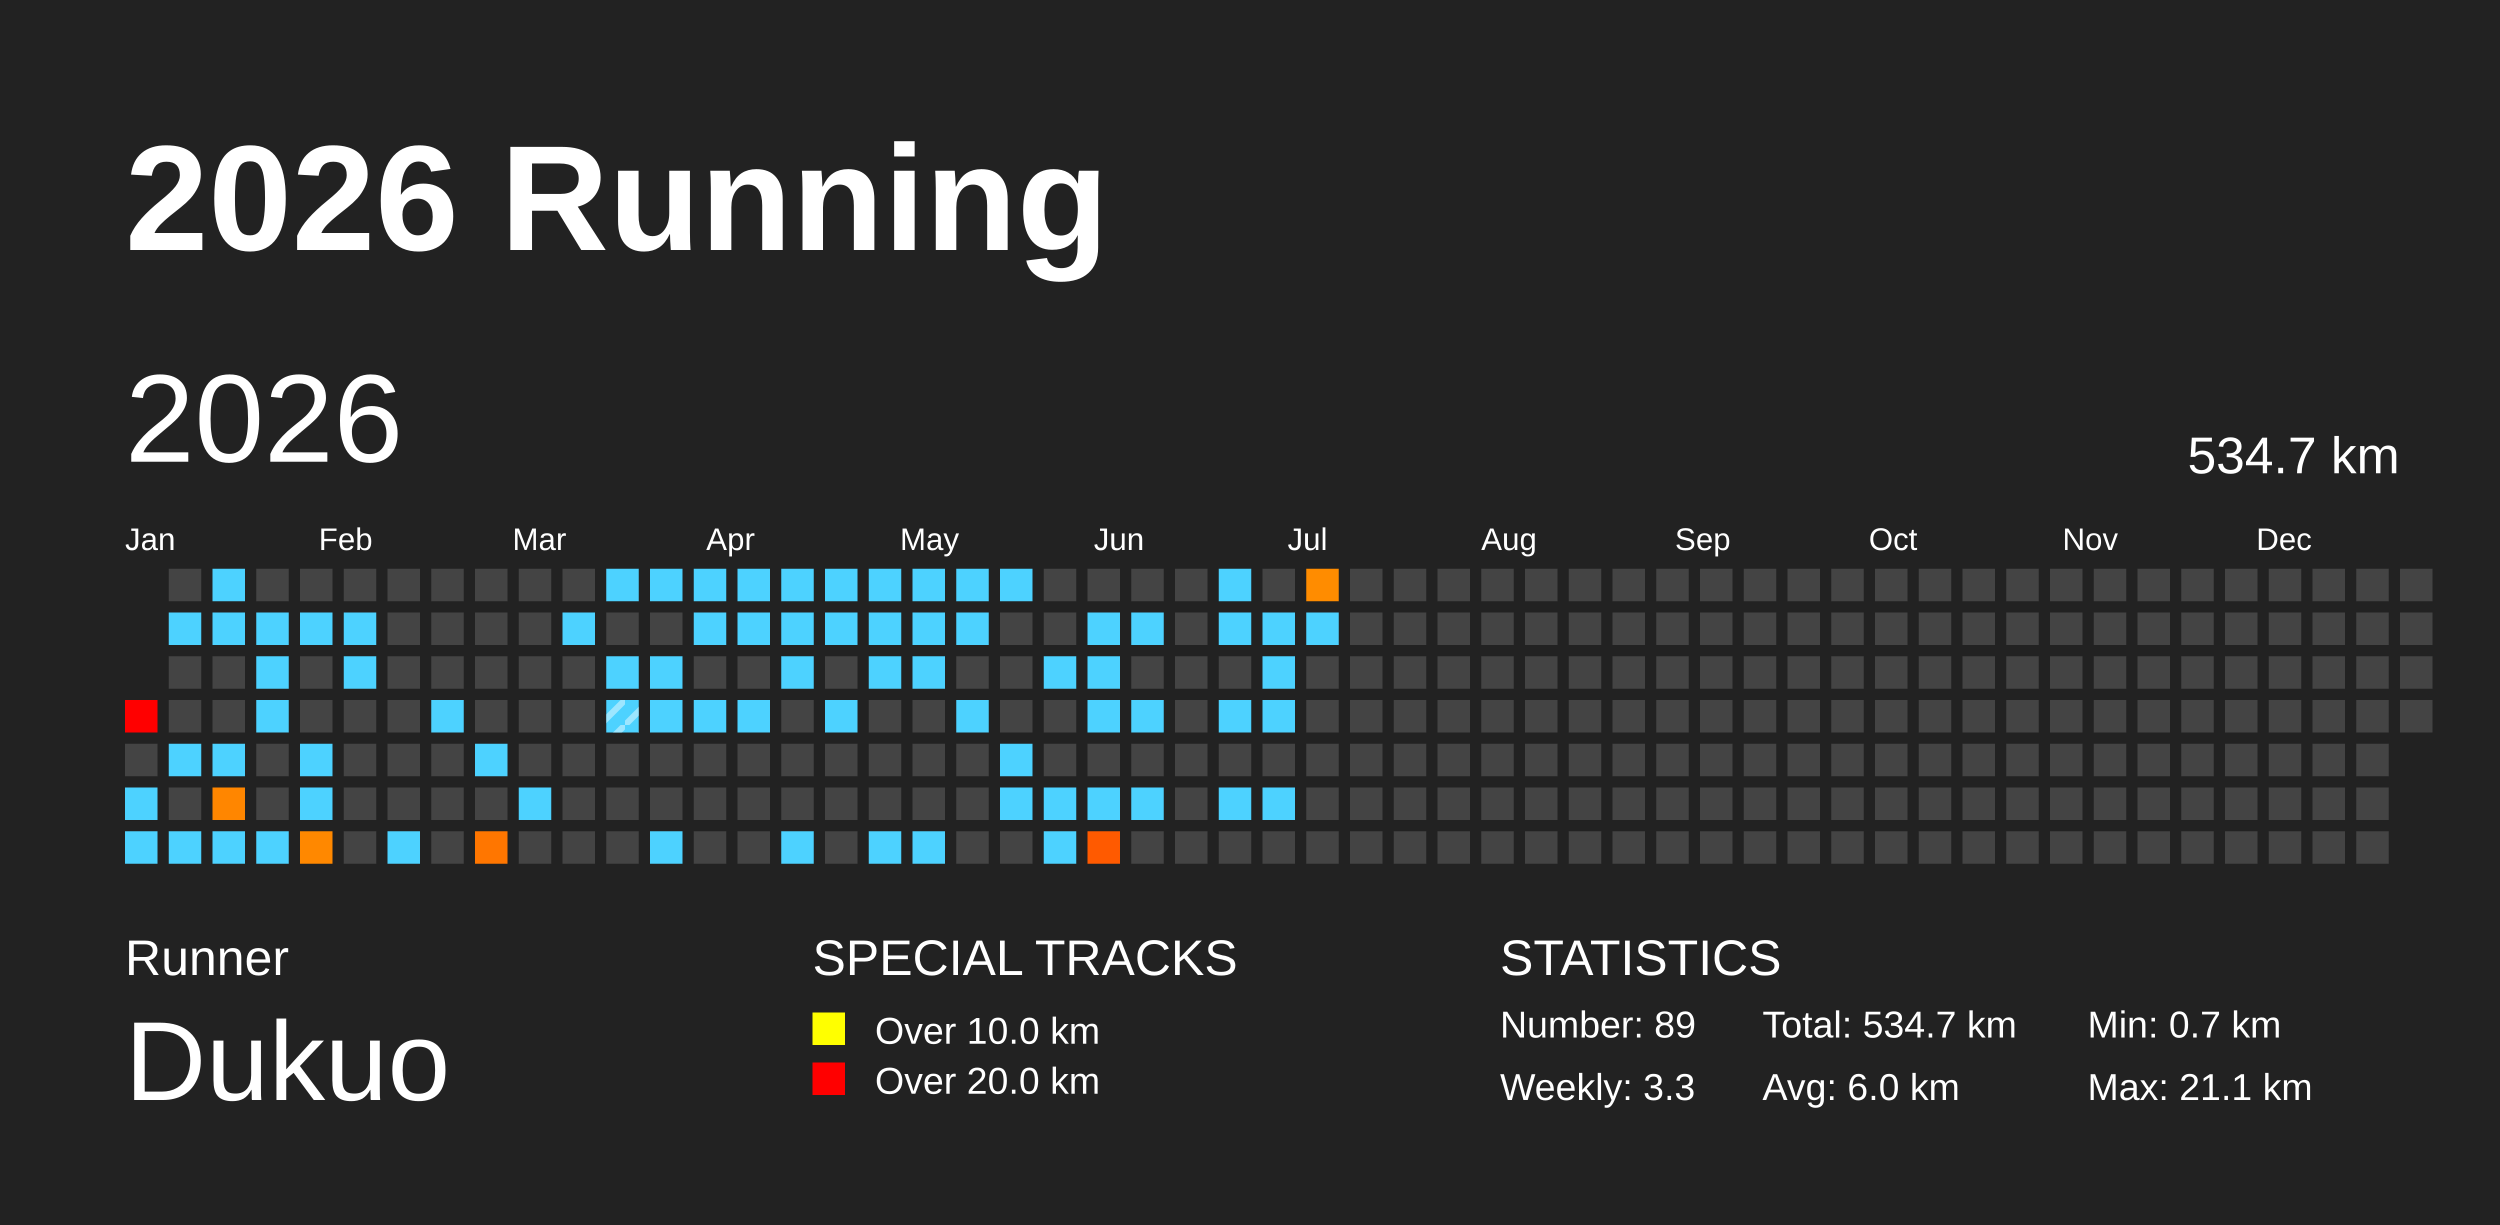
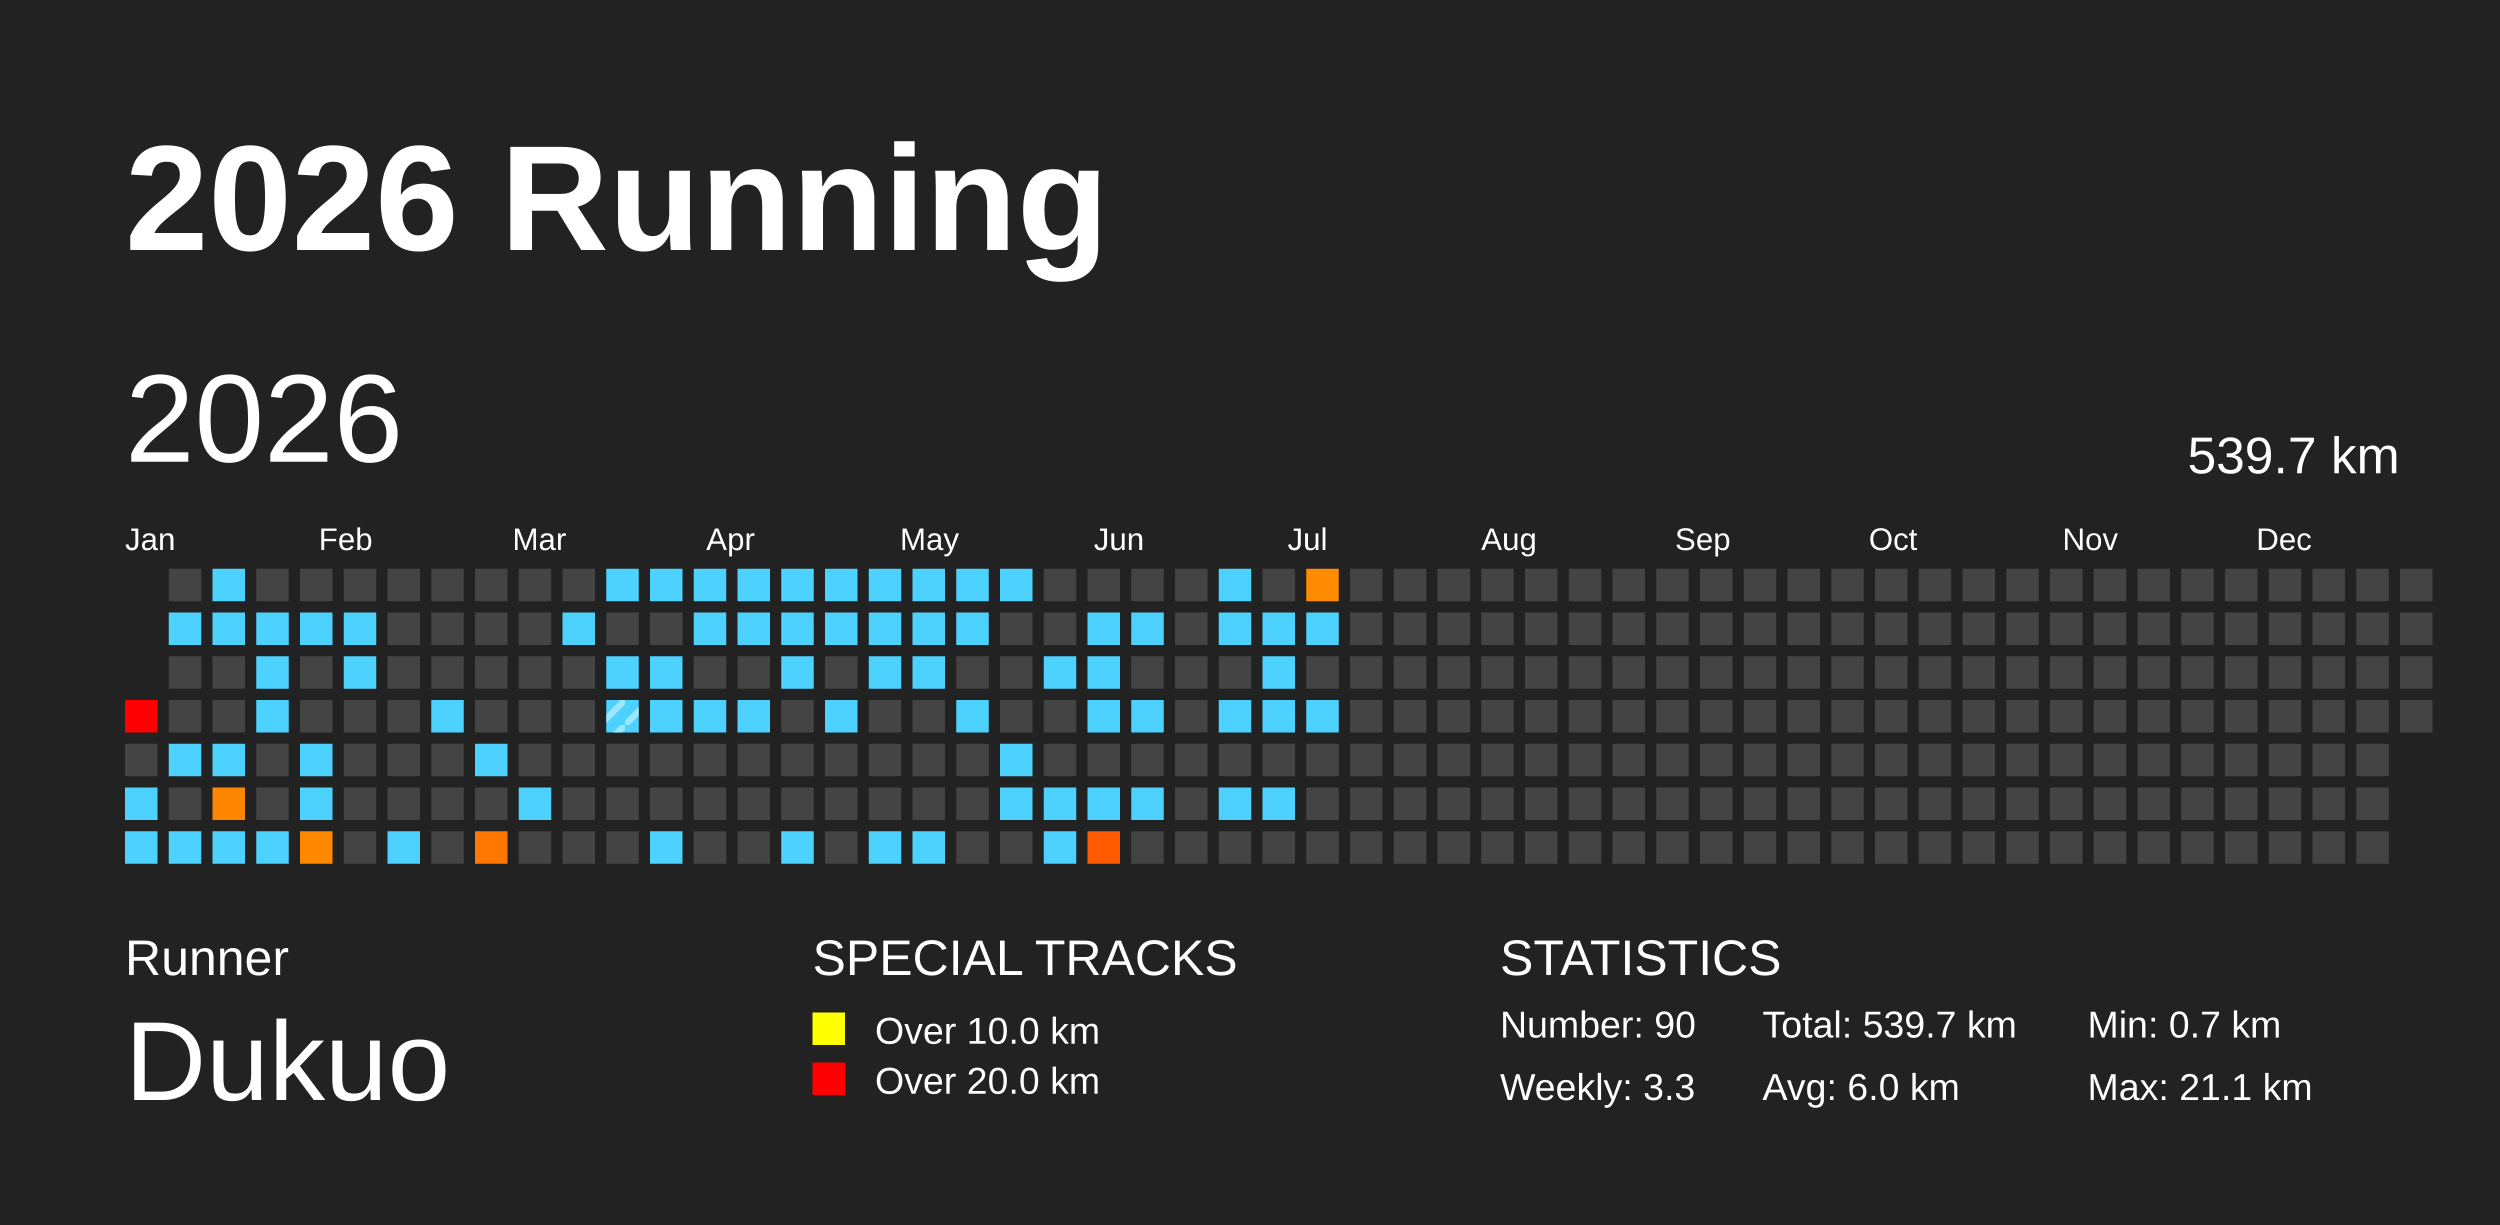
<svg xmlns="http://www.w3.org/2000/svg" baseProfile="full" height="98mm" version="1.1" viewBox="0,0,200,98" width="200mm">
  <defs>
    <pattern height="2" id="indoor-stripe" patternUnits="userSpaceOnUse" width="2">
      <line stroke="white" stroke-opacity="0.45" stroke-width="0.5" x1="0" x2="2" y1="2" y2="0" />
    </pattern>
  </defs>
  <rect fill="#222222" height="98" width="200" x="0" y="0" />
  <text fill="#FFFFFF" style="font-size:12px; font-family:Arial; font-weight:bold;" x="10" y="20">2026 Running</text>
  <text fill="#FFFFFF" style="font-size:4px; font-family:Arial" x="10" y="78">Runner</text>
  <text fill="#FFFFFF" style="font-size:9px; font-family:Arial" x="10" y="88">Dukuo</text>
  <text fill="#FFFFFF" style="font-size:4px; font-family:Arial" x="65" y="78">SPECIAL TRACKS</text>
  <rect fill="yellow" height="2.6" width="2.6" x="65" y="81" />
  <text fill="#FFFFFF" style="font-size:3px; font-family:Arial" x="70" y="83.5">Over 10.0 km</text>
  <rect fill="red" height="2.6" width="2.6" x="65" y="85" />
  <text fill="#FFFFFF" style="font-size:3px; font-family:Arial" x="70" y="87.5">Over 20.0 km</text>
  <text fill="#FFFFFF" style="font-size:4px; font-family:Arial" x="120" y="78">STATISTICS</text>
-   <text fill="#FFFFFF" style="font-size:3px; font-family:Arial" x="120" y="83">Number: 89</text>
+   <text fill="#FFFFFF" style="font-size:3px; font-family:Arial" x="120" y="83">Number: 90</text>
  <text fill="#FFFFFF" style="font-size:3px; font-family:Arial" x="120" y="88">Weekly: 3.3</text>
-   <text fill="#FFFFFF" style="font-size:3px; font-family:Arial" x="141" y="83">Total: 534.7 km</text>
+   <text fill="#FFFFFF" style="font-size:3px; font-family:Arial" x="141" y="83">Total: 539.7 km</text>
  <text fill="#FFFFFF" style="font-size:3px; font-family:Arial" x="141" y="88">Avg: 6.0 km</text>
  <text fill="#FFFFFF" style="font-size:3px; font-family:Arial" x="167" y="83">Min: 0.7 km</text>
  <text fill="#FFFFFF" style="font-size:3px; font-family:Arial" x="167" y="88">Max: 21.1 km</text>
  <text dominant-baseline="hanging" fill="#FFFFFF" style="font-size:10.0px; font-family:Arial;" x="10" y="30">2026</text>
-   <text dominant-baseline="hanging" fill="#FFFFFF" style="font-size:4.125px; font-family:Arial;" x="175" y="35">534.7 km</text>
+   <text dominant-baseline="hanging" fill="#FFFFFF" style="font-size:4.125px; font-family:Arial;" x="175" y="35">539.7 km</text>
  <text fill="#FFFFFF" style="font-size:2.5px; font-family:Arial" x="10.0" y="44">Jan</text>
  <text fill="#FFFFFF" style="font-size:2.5px; font-family:Arial" x="25.5" y="44">Feb</text>
  <text fill="#FFFFFF" style="font-size:2.5px; font-family:Arial" x="41.0" y="44">Mar</text>
  <text fill="#FFFFFF" style="font-size:2.5px; font-family:Arial" x="56.5" y="44">Apr</text>
  <text fill="#FFFFFF" style="font-size:2.5px; font-family:Arial" x="72.0" y="44">May</text>
  <text fill="#FFFFFF" style="font-size:2.5px; font-family:Arial" x="87.5" y="44">Jun</text>
  <text fill="#FFFFFF" style="font-size:2.5px; font-family:Arial" x="103.0" y="44">Jul</text>
  <text fill="#FFFFFF" style="font-size:2.5px; font-family:Arial" x="118.5" y="44">Aug</text>
  <text fill="#FFFFFF" style="font-size:2.5px; font-family:Arial" x="134.0" y="44">Sep</text>
  <text fill="#FFFFFF" style="font-size:2.5px; font-family:Arial" x="149.5" y="44">Oct</text>
  <text fill="#FFFFFF" style="font-size:2.5px; font-family:Arial" x="165.0" y="44">Nov</text>
  <text fill="#FFFFFF" style="font-size:2.5px; font-family:Arial" x="180.5" y="44">Dec</text>
  <rect fill="red" height="2.6" width="2.6" x="10.0" y="56.0" />
  <rect fill="#444444" height="2.6" width="2.6" x="10.0" y="59.5" />
  <rect fill="#4dd2ff" height="2.6" width="2.6" x="10.0" y="63.0" />
  <rect fill="#4dd2ff" height="2.6" width="2.6" x="10.0" y="66.5" />
  <rect fill="#444444" height="2.6" width="2.6" x="13.5" y="45.5" />
  <rect fill="#4dd2ff" height="2.6" width="2.6" x="13.5" y="49.0" />
  <rect fill="#444444" height="2.6" width="2.6" x="13.5" y="52.5" />
  <rect fill="#444444" height="2.6" width="2.6" x="13.5" y="56.0" />
  <rect fill="#4dd2ff" height="2.6" width="2.6" x="13.5" y="59.5" />
  <rect fill="#444444" height="2.6" width="2.6" x="13.5" y="63.0" />
  <rect fill="#4dd2ff" height="2.6" width="2.6" x="13.5" y="66.5" />
  <rect fill="#4dd2ff" height="2.6" width="2.6" x="17.0" y="45.5" />
  <rect fill="#4dd2ff" height="2.6" width="2.6" x="17.0" y="49.0" />
  <rect fill="#444444" height="2.6" width="2.6" x="17.0" y="52.5" />
  <rect fill="#444444" height="2.6" width="2.6" x="17.0" y="56.0" />
  <rect fill="#4dd2ff" height="2.6" width="2.6" x="17.0" y="59.5" />
  <rect fill="#ff8600" height="2.6" width="2.6" x="17.0" y="63.0" />
  <rect fill="#4dd2ff" height="2.6" width="2.6" x="17.0" y="66.5" />
  <rect fill="#444444" height="2.6" width="2.6" x="20.5" y="45.5" />
  <rect fill="#4dd2ff" height="2.6" width="2.6" x="20.5" y="49.0" />
  <rect fill="#4dd2ff" height="2.6" width="2.6" x="20.5" y="52.5" />
  <rect fill="#4dd2ff" height="2.6" width="2.6" x="20.5" y="56.0" />
  <rect fill="#444444" height="2.6" width="2.6" x="20.5" y="59.5" />
  <rect fill="#444444" height="2.6" width="2.6" x="20.5" y="63.0" />
  <rect fill="#4dd2ff" height="2.6" width="2.6" x="20.5" y="66.5" />
  <rect fill="#444444" height="2.6" width="2.6" x="24.0" y="45.5" />
  <rect fill="#4dd2ff" height="2.6" width="2.6" x="24.0" y="49.0" />
  <rect fill="#444444" height="2.6" width="2.6" x="24.0" y="52.5" />
  <rect fill="#444444" height="2.6" width="2.6" x="24.0" y="56.0" />
  <rect fill="#4dd2ff" height="2.6" width="2.6" x="24.0" y="59.5" />
  <rect fill="#4dd2ff" height="2.6" width="2.6" x="24.0" y="63.0" />
  <rect fill="#ff8800" height="2.6" width="2.6" x="24.0" y="66.5" />
  <rect fill="#444444" height="2.6" width="2.6" x="27.5" y="45.5" />
  <rect fill="#4dd2ff" height="2.6" width="2.6" x="27.5" y="49.0" />
  <rect fill="#4dd2ff" height="2.6" width="2.6" x="27.5" y="52.5" />
  <rect fill="#444444" height="2.6" width="2.6" x="27.5" y="56.0" />
  <rect fill="#444444" height="2.6" width="2.6" x="27.5" y="59.5" />
  <rect fill="#444444" height="2.6" width="2.6" x="27.5" y="63.0" />
  <rect fill="#444444" height="2.6" width="2.6" x="27.5" y="66.5" />
  <rect fill="#444444" height="2.6" width="2.6" x="31.0" y="45.5" />
  <rect fill="#444444" height="2.6" width="2.6" x="31.0" y="49.0" />
  <rect fill="#444444" height="2.6" width="2.6" x="31.0" y="52.5" />
  <rect fill="#444444" height="2.6" width="2.6" x="31.0" y="56.0" />
  <rect fill="#444444" height="2.6" width="2.6" x="31.0" y="59.5" />
  <rect fill="#444444" height="2.6" width="2.6" x="31.0" y="63.0" />
  <rect fill="#4dd2ff" height="2.6" width="2.6" x="31.0" y="66.5" />
  <rect fill="#444444" height="2.6" width="2.6" x="34.5" y="45.5" />
  <rect fill="#444444" height="2.6" width="2.6" x="34.5" y="49.0" />
  <rect fill="#444444" height="2.6" width="2.6" x="34.5" y="52.5" />
  <rect fill="#4dd2ff" height="2.6" width="2.6" x="34.5" y="56.0" />
  <rect fill="#444444" height="2.6" width="2.6" x="34.5" y="59.5" />
  <rect fill="#444444" height="2.6" width="2.6" x="34.5" y="63.0" />
  <rect fill="#444444" height="2.6" width="2.6" x="34.5" y="66.5" />
  <rect fill="#444444" height="2.6" width="2.6" x="38.0" y="45.5" />
  <rect fill="#444444" height="2.6" width="2.6" x="38.0" y="49.0" />
  <rect fill="#444444" height="2.6" width="2.6" x="38.0" y="52.5" />
  <rect fill="#444444" height="2.6" width="2.6" x="38.0" y="56.0" />
  <rect fill="#4dd2ff" height="2.6" width="2.6" x="38.0" y="59.5" />
  <rect fill="#444444" height="2.6" width="2.6" x="38.0" y="63.0" />
  <rect fill="#ff7600" height="2.6" width="2.6" x="38.0" y="66.5" />
  <rect fill="#444444" height="2.6" width="2.6" x="41.5" y="45.5" />
  <rect fill="#444444" height="2.6" width="2.6" x="41.5" y="49.0" />
  <rect fill="#444444" height="2.6" width="2.6" x="41.5" y="52.5" />
  <rect fill="#444444" height="2.6" width="2.6" x="41.5" y="56.0" />
  <rect fill="#444444" height="2.6" width="2.6" x="41.5" y="59.5" />
  <rect fill="#4dd2ff" height="2.6" width="2.6" x="41.5" y="63.0" />
  <rect fill="#444444" height="2.6" width="2.6" x="41.5" y="66.5" />
  <rect fill="#444444" height="2.6" width="2.6" x="45.0" y="45.5" />
  <rect fill="#4dd2ff" height="2.6" width="2.6" x="45.0" y="49.0" />
  <rect fill="#444444" height="2.6" width="2.6" x="45.0" y="52.5" />
  <rect fill="#444444" height="2.6" width="2.6" x="45.0" y="56.0" />
  <rect fill="#444444" height="2.6" width="2.6" x="45.0" y="59.5" />
  <rect fill="#444444" height="2.6" width="2.6" x="45.0" y="63.0" />
  <rect fill="#444444" height="2.6" width="2.6" x="45.0" y="66.5" />
  <rect fill="#4dd2ff" height="2.6" width="2.6" x="48.5" y="45.5" />
  <rect fill="#444444" height="2.6" width="2.6" x="48.5" y="49.0" />
  <rect fill="#4dd2ff" height="2.6" width="2.6" x="48.5" y="52.5" />
  <rect fill="#4dd2ff" height="2.6" width="2.6" x="48.5" y="56.0" />
  <rect fill="url(#indoor-stripe)" height="2.6" style="pointer-events: none;" width="2.6" x="48.5" y="56.0" />
  <rect fill="#444444" height="2.6" width="2.6" x="48.5" y="59.5" />
  <rect fill="#444444" height="2.6" width="2.6" x="48.5" y="63.0" />
  <rect fill="#444444" height="2.6" width="2.6" x="48.5" y="66.5" />
  <rect fill="#4dd2ff" height="2.6" width="2.6" x="52.0" y="45.5" />
  <rect fill="#444444" height="2.6" width="2.6" x="52.0" y="49.0" />
  <rect fill="#4dd2ff" height="2.6" width="2.6" x="52.0" y="52.5" />
  <rect fill="#4dd2ff" height="2.6" width="2.6" x="52.0" y="56.0" />
  <rect fill="#444444" height="2.6" width="2.6" x="52.0" y="59.5" />
  <rect fill="#444444" height="2.6" width="2.6" x="52.0" y="63.0" />
  <rect fill="#4dd2ff" height="2.6" width="2.6" x="52.0" y="66.5" />
  <rect fill="#4dd2ff" height="2.6" width="2.6" x="55.5" y="45.5" />
  <rect fill="#4dd2ff" height="2.6" width="2.6" x="55.5" y="49.0" />
  <rect fill="#444444" height="2.6" width="2.6" x="55.5" y="52.5" />
  <rect fill="#4dd2ff" height="2.6" width="2.6" x="55.5" y="56.0" />
  <rect fill="#444444" height="2.6" width="2.6" x="55.5" y="59.5" />
  <rect fill="#444444" height="2.6" width="2.6" x="55.5" y="63.0" />
  <rect fill="#444444" height="2.6" width="2.6" x="55.5" y="66.5" />
  <rect fill="#4dd2ff" height="2.6" width="2.6" x="59.0" y="45.5" />
  <rect fill="#4dd2ff" height="2.6" width="2.6" x="59.0" y="49.0" />
  <rect fill="#444444" height="2.6" width="2.6" x="59.0" y="52.5" />
  <rect fill="#4dd2ff" height="2.6" width="2.6" x="59.0" y="56.0" />
  <rect fill="#444444" height="2.6" width="2.6" x="59.0" y="59.5" />
  <rect fill="#444444" height="2.6" width="2.6" x="59.0" y="63.0" />
  <rect fill="#444444" height="2.6" width="2.6" x="59.0" y="66.5" />
  <rect fill="#4dd2ff" height="2.6" width="2.6" x="62.5" y="45.5" />
  <rect fill="#4dd2ff" height="2.6" width="2.6" x="62.5" y="49.0" />
  <rect fill="#4dd2ff" height="2.6" width="2.6" x="62.5" y="52.5" />
  <rect fill="#444444" height="2.6" width="2.6" x="62.5" y="56.0" />
  <rect fill="#444444" height="2.6" width="2.6" x="62.5" y="59.5" />
  <rect fill="#444444" height="2.6" width="2.6" x="62.5" y="63.0" />
  <rect fill="#4dd2ff" height="2.6" width="2.6" x="62.5" y="66.5" />
  <rect fill="#4dd2ff" height="2.6" width="2.6" x="66.0" y="45.5" />
  <rect fill="#4dd2ff" height="2.6" width="2.6" x="66.0" y="49.0" />
  <rect fill="#444444" height="2.6" width="2.6" x="66.0" y="52.5" />
  <rect fill="#4dd2ff" height="2.6" width="2.6" x="66.0" y="56.0" />
  <rect fill="#444444" height="2.6" width="2.6" x="66.0" y="59.5" />
  <rect fill="#444444" height="2.6" width="2.6" x="66.0" y="63.0" />
  <rect fill="#444444" height="2.6" width="2.6" x="66.0" y="66.5" />
  <rect fill="#4dd2ff" height="2.6" width="2.6" x="69.5" y="45.5" />
  <rect fill="#4dd2ff" height="2.6" width="2.6" x="69.5" y="49.0" />
  <rect fill="#4dd2ff" height="2.6" width="2.6" x="69.5" y="52.5" />
  <rect fill="#444444" height="2.6" width="2.6" x="69.5" y="56.0" />
  <rect fill="#444444" height="2.6" width="2.6" x="69.5" y="59.5" />
  <rect fill="#444444" height="2.6" width="2.6" x="69.5" y="63.0" />
  <rect fill="#4dd2ff" height="2.6" width="2.6" x="69.5" y="66.5" />
  <rect fill="#4dd2ff" height="2.6" width="2.6" x="73.0" y="45.5" />
  <rect fill="#4dd2ff" height="2.6" width="2.6" x="73.0" y="49.0" />
  <rect fill="#4dd2ff" height="2.6" width="2.6" x="73.0" y="52.5" />
  <rect fill="#444444" height="2.6" width="2.6" x="73.0" y="56.0" />
  <rect fill="#444444" height="2.6" width="2.6" x="73.0" y="59.5" />
  <rect fill="#444444" height="2.6" width="2.6" x="73.0" y="63.0" />
  <rect fill="#4dd2ff" height="2.6" width="2.6" x="73.0" y="66.5" />
  <rect fill="#4dd2ff" height="2.6" width="2.6" x="76.5" y="45.5" />
  <rect fill="#4dd2ff" height="2.6" width="2.6" x="76.5" y="49.0" />
  <rect fill="#444444" height="2.6" width="2.6" x="76.5" y="52.5" />
  <rect fill="#4dd2ff" height="2.6" width="2.6" x="76.5" y="56.0" />
  <rect fill="#444444" height="2.6" width="2.6" x="76.5" y="59.5" />
  <rect fill="#444444" height="2.6" width="2.6" x="76.5" y="63.0" />
  <rect fill="#444444" height="2.6" width="2.6" x="76.5" y="66.5" />
  <rect fill="#4dd2ff" height="2.6" width="2.6" x="80.0" y="45.5" />
  <rect fill="#444444" height="2.6" width="2.6" x="80.0" y="49.0" />
  <rect fill="#444444" height="2.6" width="2.6" x="80.0" y="52.5" />
  <rect fill="#444444" height="2.6" width="2.6" x="80.0" y="56.0" />
  <rect fill="#4dd2ff" height="2.6" width="2.6" x="80.0" y="59.5" />
  <rect fill="#4dd2ff" height="2.6" width="2.6" x="80.0" y="63.0" />
  <rect fill="#444444" height="2.6" width="2.6" x="80.0" y="66.5" />
  <rect fill="#444444" height="2.6" width="2.6" x="83.5" y="45.5" />
  <rect fill="#444444" height="2.6" width="2.6" x="83.5" y="49.0" />
  <rect fill="#4dd2ff" height="2.6" width="2.6" x="83.5" y="52.5" />
  <rect fill="#444444" height="2.6" width="2.6" x="83.5" y="56.0" />
  <rect fill="#444444" height="2.6" width="2.6" x="83.5" y="59.5" />
  <rect fill="#4dd2ff" height="2.6" width="2.6" x="83.5" y="63.0" />
  <rect fill="#4dd2ff" height="2.6" width="2.6" x="83.5" y="66.5" />
  <rect fill="#444444" height="2.6" width="2.6" x="87.0" y="45.5" />
  <rect fill="#4dd2ff" height="2.6" width="2.6" x="87.0" y="49.0" />
  <rect fill="#4dd2ff" height="2.6" width="2.6" x="87.0" y="52.5" />
  <rect fill="#4dd2ff" height="2.6" width="2.6" x="87.0" y="56.0" />
  <rect fill="#444444" height="2.6" width="2.6" x="87.0" y="59.5" />
  <rect fill="#4dd2ff" height="2.6" width="2.6" x="87.0" y="63.0" />
  <rect fill="#ff5a00" height="2.6" width="2.6" x="87.0" y="66.5" />
  <rect fill="#444444" height="2.6" width="2.6" x="90.5" y="45.5" />
  <rect fill="#4dd2ff" height="2.6" width="2.6" x="90.5" y="49.0" />
  <rect fill="#444444" height="2.6" width="2.6" x="90.5" y="52.5" />
  <rect fill="#4dd2ff" height="2.6" width="2.6" x="90.5" y="56.0" />
  <rect fill="#444444" height="2.6" width="2.6" x="90.5" y="59.5" />
  <rect fill="#4dd2ff" height="2.6" width="2.6" x="90.5" y="63.0" />
  <rect fill="#444444" height="2.6" width="2.6" x="90.5" y="66.5" />
  <rect fill="#444444" height="2.6" width="2.6" x="94.0" y="45.5" />
  <rect fill="#444444" height="2.6" width="2.6" x="94.0" y="49.0" />
  <rect fill="#444444" height="2.6" width="2.6" x="94.0" y="52.5" />
  <rect fill="#444444" height="2.6" width="2.6" x="94.0" y="56.0" />
  <rect fill="#444444" height="2.6" width="2.6" x="94.0" y="59.5" />
  <rect fill="#444444" height="2.6" width="2.6" x="94.0" y="63.0" />
  <rect fill="#444444" height="2.6" width="2.6" x="94.0" y="66.5" />
  <rect fill="#4dd2ff" height="2.6" width="2.6" x="97.5" y="45.5" />
  <rect fill="#4dd2ff" height="2.6" width="2.6" x="97.5" y="49.0" />
  <rect fill="#444444" height="2.6" width="2.6" x="97.5" y="52.5" />
  <rect fill="#4dd2ff" height="2.6" width="2.6" x="97.5" y="56.0" />
  <rect fill="#444444" height="2.6" width="2.6" x="97.5" y="59.5" />
  <rect fill="#4dd2ff" height="2.6" width="2.6" x="97.5" y="63.0" />
  <rect fill="#444444" height="2.6" width="2.6" x="97.5" y="66.5" />
  <rect fill="#444444" height="2.6" width="2.6" x="101.0" y="45.5" />
  <rect fill="#4dd2ff" height="2.6" width="2.6" x="101.0" y="49.0" />
  <rect fill="#4dd2ff" height="2.6" width="2.6" x="101.0" y="52.5" />
  <rect fill="#4dd2ff" height="2.6" width="2.6" x="101.0" y="56.0" />
  <rect fill="#444444" height="2.6" width="2.6" x="101.0" y="59.5" />
  <rect fill="#4dd2ff" height="2.6" width="2.6" x="101.0" y="63.0" />
  <rect fill="#444444" height="2.6" width="2.6" x="101.0" y="66.5" />
  <rect fill="#ff8c00" height="2.6" width="2.6" x="104.5" y="45.5" />
  <rect fill="#4dd2ff" height="2.6" width="2.6" x="104.5" y="49.0" />
  <rect fill="#444444" height="2.6" width="2.6" x="104.5" y="52.5" />
-   <rect fill="#444444" height="2.6" width="2.6" x="104.5" y="56.0" />
+   <rect fill="#4dd2ff" height="2.6" width="2.6" x="104.5" y="56.0" />
  <rect fill="#444444" height="2.6" width="2.6" x="104.5" y="59.5" />
  <rect fill="#444444" height="2.6" width="2.6" x="104.5" y="63.0" />
  <rect fill="#444444" height="2.6" width="2.6" x="104.5" y="66.5" />
  <rect fill="#444444" height="2.6" width="2.6" x="108.0" y="45.5" />
  <rect fill="#444444" height="2.6" width="2.6" x="108.0" y="49.0" />
  <rect fill="#444444" height="2.6" width="2.6" x="108.0" y="52.5" />
  <rect fill="#444444" height="2.6" width="2.6" x="108.0" y="56.0" />
  <rect fill="#444444" height="2.6" width="2.6" x="108.0" y="59.5" />
  <rect fill="#444444" height="2.6" width="2.6" x="108.0" y="63.0" />
  <rect fill="#444444" height="2.6" width="2.6" x="108.0" y="66.5" />
  <rect fill="#444444" height="2.6" width="2.6" x="111.5" y="45.5" />
  <rect fill="#444444" height="2.6" width="2.6" x="111.5" y="49.0" />
  <rect fill="#444444" height="2.6" width="2.6" x="111.5" y="52.5" />
  <rect fill="#444444" height="2.6" width="2.6" x="111.5" y="56.0" />
  <rect fill="#444444" height="2.6" width="2.6" x="111.5" y="59.5" />
  <rect fill="#444444" height="2.6" width="2.6" x="111.5" y="63.0" />
  <rect fill="#444444" height="2.6" width="2.6" x="111.5" y="66.5" />
  <rect fill="#444444" height="2.6" width="2.6" x="115.0" y="45.5" />
  <rect fill="#444444" height="2.6" width="2.6" x="115.0" y="49.0" />
  <rect fill="#444444" height="2.6" width="2.6" x="115.0" y="52.5" />
  <rect fill="#444444" height="2.6" width="2.6" x="115.0" y="56.0" />
  <rect fill="#444444" height="2.6" width="2.6" x="115.0" y="59.5" />
  <rect fill="#444444" height="2.6" width="2.6" x="115.0" y="63.0" />
  <rect fill="#444444" height="2.6" width="2.6" x="115.0" y="66.5" />
  <rect fill="#444444" height="2.6" width="2.6" x="118.5" y="45.5" />
  <rect fill="#444444" height="2.6" width="2.6" x="118.5" y="49.0" />
  <rect fill="#444444" height="2.6" width="2.6" x="118.5" y="52.5" />
  <rect fill="#444444" height="2.6" width="2.6" x="118.5" y="56.0" />
  <rect fill="#444444" height="2.6" width="2.6" x="118.5" y="59.5" />
  <rect fill="#444444" height="2.6" width="2.6" x="118.5" y="63.0" />
  <rect fill="#444444" height="2.6" width="2.6" x="118.5" y="66.5" />
  <rect fill="#444444" height="2.6" width="2.6" x="122.0" y="45.5" />
  <rect fill="#444444" height="2.6" width="2.6" x="122.0" y="49.0" />
  <rect fill="#444444" height="2.6" width="2.6" x="122.0" y="52.5" />
  <rect fill="#444444" height="2.6" width="2.6" x="122.0" y="56.0" />
  <rect fill="#444444" height="2.6" width="2.6" x="122.0" y="59.5" />
  <rect fill="#444444" height="2.6" width="2.6" x="122.0" y="63.0" />
  <rect fill="#444444" height="2.6" width="2.6" x="122.0" y="66.5" />
  <rect fill="#444444" height="2.6" width="2.6" x="125.5" y="45.5" />
  <rect fill="#444444" height="2.6" width="2.6" x="125.5" y="49.0" />
  <rect fill="#444444" height="2.6" width="2.6" x="125.5" y="52.5" />
  <rect fill="#444444" height="2.6" width="2.6" x="125.5" y="56.0" />
  <rect fill="#444444" height="2.6" width="2.6" x="125.5" y="59.5" />
  <rect fill="#444444" height="2.6" width="2.6" x="125.5" y="63.0" />
  <rect fill="#444444" height="2.6" width="2.6" x="125.5" y="66.5" />
  <rect fill="#444444" height="2.6" width="2.6" x="129.0" y="45.5" />
  <rect fill="#444444" height="2.6" width="2.6" x="129.0" y="49.0" />
  <rect fill="#444444" height="2.6" width="2.6" x="129.0" y="52.5" />
  <rect fill="#444444" height="2.6" width="2.6" x="129.0" y="56.0" />
  <rect fill="#444444" height="2.6" width="2.6" x="129.0" y="59.5" />
  <rect fill="#444444" height="2.6" width="2.6" x="129.0" y="63.0" />
  <rect fill="#444444" height="2.6" width="2.6" x="129.0" y="66.5" />
  <rect fill="#444444" height="2.6" width="2.6" x="132.5" y="45.5" />
  <rect fill="#444444" height="2.6" width="2.6" x="132.5" y="49.0" />
  <rect fill="#444444" height="2.6" width="2.6" x="132.5" y="52.5" />
  <rect fill="#444444" height="2.6" width="2.6" x="132.5" y="56.0" />
  <rect fill="#444444" height="2.6" width="2.6" x="132.5" y="59.5" />
  <rect fill="#444444" height="2.6" width="2.6" x="132.5" y="63.0" />
  <rect fill="#444444" height="2.6" width="2.6" x="132.5" y="66.5" />
  <rect fill="#444444" height="2.6" width="2.6" x="136.0" y="45.5" />
  <rect fill="#444444" height="2.6" width="2.6" x="136.0" y="49.0" />
  <rect fill="#444444" height="2.6" width="2.6" x="136.0" y="52.5" />
  <rect fill="#444444" height="2.6" width="2.6" x="136.0" y="56.0" />
  <rect fill="#444444" height="2.6" width="2.6" x="136.0" y="59.5" />
  <rect fill="#444444" height="2.6" width="2.6" x="136.0" y="63.0" />
  <rect fill="#444444" height="2.6" width="2.6" x="136.0" y="66.5" />
  <rect fill="#444444" height="2.6" width="2.6" x="139.5" y="45.5" />
  <rect fill="#444444" height="2.6" width="2.6" x="139.5" y="49.0" />
  <rect fill="#444444" height="2.6" width="2.6" x="139.5" y="52.5" />
  <rect fill="#444444" height="2.6" width="2.6" x="139.5" y="56.0" />
  <rect fill="#444444" height="2.6" width="2.6" x="139.5" y="59.5" />
  <rect fill="#444444" height="2.6" width="2.6" x="139.5" y="63.0" />
  <rect fill="#444444" height="2.6" width="2.6" x="139.5" y="66.5" />
  <rect fill="#444444" height="2.6" width="2.6" x="143.0" y="45.5" />
  <rect fill="#444444" height="2.6" width="2.6" x="143.0" y="49.0" />
  <rect fill="#444444" height="2.6" width="2.6" x="143.0" y="52.5" />
  <rect fill="#444444" height="2.6" width="2.6" x="143.0" y="56.0" />
  <rect fill="#444444" height="2.6" width="2.6" x="143.0" y="59.5" />
  <rect fill="#444444" height="2.6" width="2.6" x="143.0" y="63.0" />
  <rect fill="#444444" height="2.6" width="2.6" x="143.0" y="66.5" />
  <rect fill="#444444" height="2.6" width="2.6" x="146.5" y="45.5" />
  <rect fill="#444444" height="2.6" width="2.6" x="146.5" y="49.0" />
  <rect fill="#444444" height="2.6" width="2.6" x="146.5" y="52.5" />
  <rect fill="#444444" height="2.6" width="2.6" x="146.5" y="56.0" />
  <rect fill="#444444" height="2.6" width="2.6" x="146.5" y="59.5" />
  <rect fill="#444444" height="2.6" width="2.6" x="146.5" y="63.0" />
  <rect fill="#444444" height="2.6" width="2.6" x="146.5" y="66.5" />
  <rect fill="#444444" height="2.6" width="2.6" x="150.0" y="45.5" />
  <rect fill="#444444" height="2.6" width="2.6" x="150.0" y="49.0" />
  <rect fill="#444444" height="2.6" width="2.6" x="150.0" y="52.5" />
  <rect fill="#444444" height="2.6" width="2.6" x="150.0" y="56.0" />
  <rect fill="#444444" height="2.6" width="2.6" x="150.0" y="59.5" />
  <rect fill="#444444" height="2.6" width="2.6" x="150.0" y="63.0" />
  <rect fill="#444444" height="2.6" width="2.6" x="150.0" y="66.5" />
  <rect fill="#444444" height="2.6" width="2.6" x="153.5" y="45.5" />
  <rect fill="#444444" height="2.6" width="2.6" x="153.5" y="49.0" />
  <rect fill="#444444" height="2.6" width="2.6" x="153.5" y="52.5" />
  <rect fill="#444444" height="2.6" width="2.6" x="153.5" y="56.0" />
  <rect fill="#444444" height="2.6" width="2.6" x="153.5" y="59.5" />
  <rect fill="#444444" height="2.6" width="2.6" x="153.5" y="63.0" />
  <rect fill="#444444" height="2.6" width="2.6" x="153.5" y="66.5" />
  <rect fill="#444444" height="2.6" width="2.6" x="157.0" y="45.5" />
  <rect fill="#444444" height="2.6" width="2.6" x="157.0" y="49.0" />
  <rect fill="#444444" height="2.6" width="2.6" x="157.0" y="52.5" />
  <rect fill="#444444" height="2.6" width="2.6" x="157.0" y="56.0" />
  <rect fill="#444444" height="2.6" width="2.6" x="157.0" y="59.5" />
  <rect fill="#444444" height="2.6" width="2.6" x="157.0" y="63.0" />
  <rect fill="#444444" height="2.6" width="2.6" x="157.0" y="66.5" />
  <rect fill="#444444" height="2.6" width="2.6" x="160.5" y="45.5" />
  <rect fill="#444444" height="2.6" width="2.6" x="160.5" y="49.0" />
  <rect fill="#444444" height="2.6" width="2.6" x="160.5" y="52.5" />
  <rect fill="#444444" height="2.6" width="2.6" x="160.5" y="56.0" />
  <rect fill="#444444" height="2.6" width="2.6" x="160.5" y="59.5" />
  <rect fill="#444444" height="2.6" width="2.6" x="160.5" y="63.0" />
  <rect fill="#444444" height="2.6" width="2.6" x="160.5" y="66.5" />
  <rect fill="#444444" height="2.6" width="2.6" x="164.0" y="45.5" />
  <rect fill="#444444" height="2.6" width="2.6" x="164.0" y="49.0" />
  <rect fill="#444444" height="2.6" width="2.6" x="164.0" y="52.5" />
  <rect fill="#444444" height="2.6" width="2.6" x="164.0" y="56.0" />
  <rect fill="#444444" height="2.6" width="2.6" x="164.0" y="59.5" />
  <rect fill="#444444" height="2.6" width="2.6" x="164.0" y="63.0" />
  <rect fill="#444444" height="2.6" width="2.6" x="164.0" y="66.5" />
  <rect fill="#444444" height="2.6" width="2.6" x="167.5" y="45.5" />
  <rect fill="#444444" height="2.6" width="2.6" x="167.5" y="49.0" />
  <rect fill="#444444" height="2.6" width="2.6" x="167.5" y="52.5" />
  <rect fill="#444444" height="2.6" width="2.6" x="167.5" y="56.0" />
  <rect fill="#444444" height="2.6" width="2.6" x="167.5" y="59.5" />
  <rect fill="#444444" height="2.6" width="2.6" x="167.5" y="63.0" />
  <rect fill="#444444" height="2.6" width="2.6" x="167.5" y="66.5" />
  <rect fill="#444444" height="2.6" width="2.6" x="171.0" y="45.5" />
  <rect fill="#444444" height="2.6" width="2.6" x="171.0" y="49.0" />
  <rect fill="#444444" height="2.6" width="2.6" x="171.0" y="52.5" />
  <rect fill="#444444" height="2.6" width="2.6" x="171.0" y="56.0" />
  <rect fill="#444444" height="2.6" width="2.6" x="171.0" y="59.5" />
  <rect fill="#444444" height="2.6" width="2.6" x="171.0" y="63.0" />
  <rect fill="#444444" height="2.6" width="2.6" x="171.0" y="66.5" />
  <rect fill="#444444" height="2.6" width="2.6" x="174.5" y="45.5" />
  <rect fill="#444444" height="2.6" width="2.6" x="174.5" y="49.0" />
  <rect fill="#444444" height="2.6" width="2.6" x="174.5" y="52.5" />
  <rect fill="#444444" height="2.6" width="2.6" x="174.5" y="56.0" />
  <rect fill="#444444" height="2.6" width="2.6" x="174.5" y="59.5" />
  <rect fill="#444444" height="2.6" width="2.6" x="174.5" y="63.0" />
  <rect fill="#444444" height="2.6" width="2.6" x="174.5" y="66.5" />
  <rect fill="#444444" height="2.6" width="2.6" x="178.0" y="45.5" />
  <rect fill="#444444" height="2.6" width="2.6" x="178.0" y="49.0" />
  <rect fill="#444444" height="2.6" width="2.6" x="178.0" y="52.5" />
  <rect fill="#444444" height="2.6" width="2.6" x="178.0" y="56.0" />
  <rect fill="#444444" height="2.6" width="2.6" x="178.0" y="59.5" />
  <rect fill="#444444" height="2.6" width="2.6" x="178.0" y="63.0" />
  <rect fill="#444444" height="2.6" width="2.6" x="178.0" y="66.5" />
  <rect fill="#444444" height="2.6" width="2.6" x="181.5" y="45.5" />
  <rect fill="#444444" height="2.6" width="2.6" x="181.5" y="49.0" />
  <rect fill="#444444" height="2.6" width="2.6" x="181.5" y="52.5" />
  <rect fill="#444444" height="2.6" width="2.6" x="181.5" y="56.0" />
  <rect fill="#444444" height="2.6" width="2.6" x="181.5" y="59.5" />
  <rect fill="#444444" height="2.6" width="2.6" x="181.5" y="63.0" />
  <rect fill="#444444" height="2.6" width="2.6" x="181.5" y="66.5" />
  <rect fill="#444444" height="2.6" width="2.6" x="185.0" y="45.5" />
  <rect fill="#444444" height="2.6" width="2.6" x="185.0" y="49.0" />
  <rect fill="#444444" height="2.6" width="2.6" x="185.0" y="52.5" />
  <rect fill="#444444" height="2.6" width="2.6" x="185.0" y="56.0" />
  <rect fill="#444444" height="2.6" width="2.6" x="185.0" y="59.5" />
  <rect fill="#444444" height="2.6" width="2.6" x="185.0" y="63.0" />
  <rect fill="#444444" height="2.6" width="2.6" x="185.0" y="66.5" />
  <rect fill="#444444" height="2.6" width="2.6" x="188.5" y="45.5" />
  <rect fill="#444444" height="2.6" width="2.6" x="188.5" y="49.0" />
  <rect fill="#444444" height="2.6" width="2.6" x="188.5" y="52.5" />
  <rect fill="#444444" height="2.6" width="2.6" x="188.5" y="56.0" />
  <rect fill="#444444" height="2.6" width="2.6" x="188.5" y="59.5" />
  <rect fill="#444444" height="2.6" width="2.6" x="188.5" y="63.0" />
  <rect fill="#444444" height="2.6" width="2.6" x="188.5" y="66.5" />
  <rect fill="#444444" height="2.6" width="2.6" x="192.0" y="45.5" />
  <rect fill="#444444" height="2.6" width="2.6" x="192.0" y="49.0" />
  <rect fill="#444444" height="2.6" width="2.6" x="192.0" y="52.5" />
  <rect fill="#444444" height="2.6" width="2.6" x="192.0" y="56.0" />
</svg>
